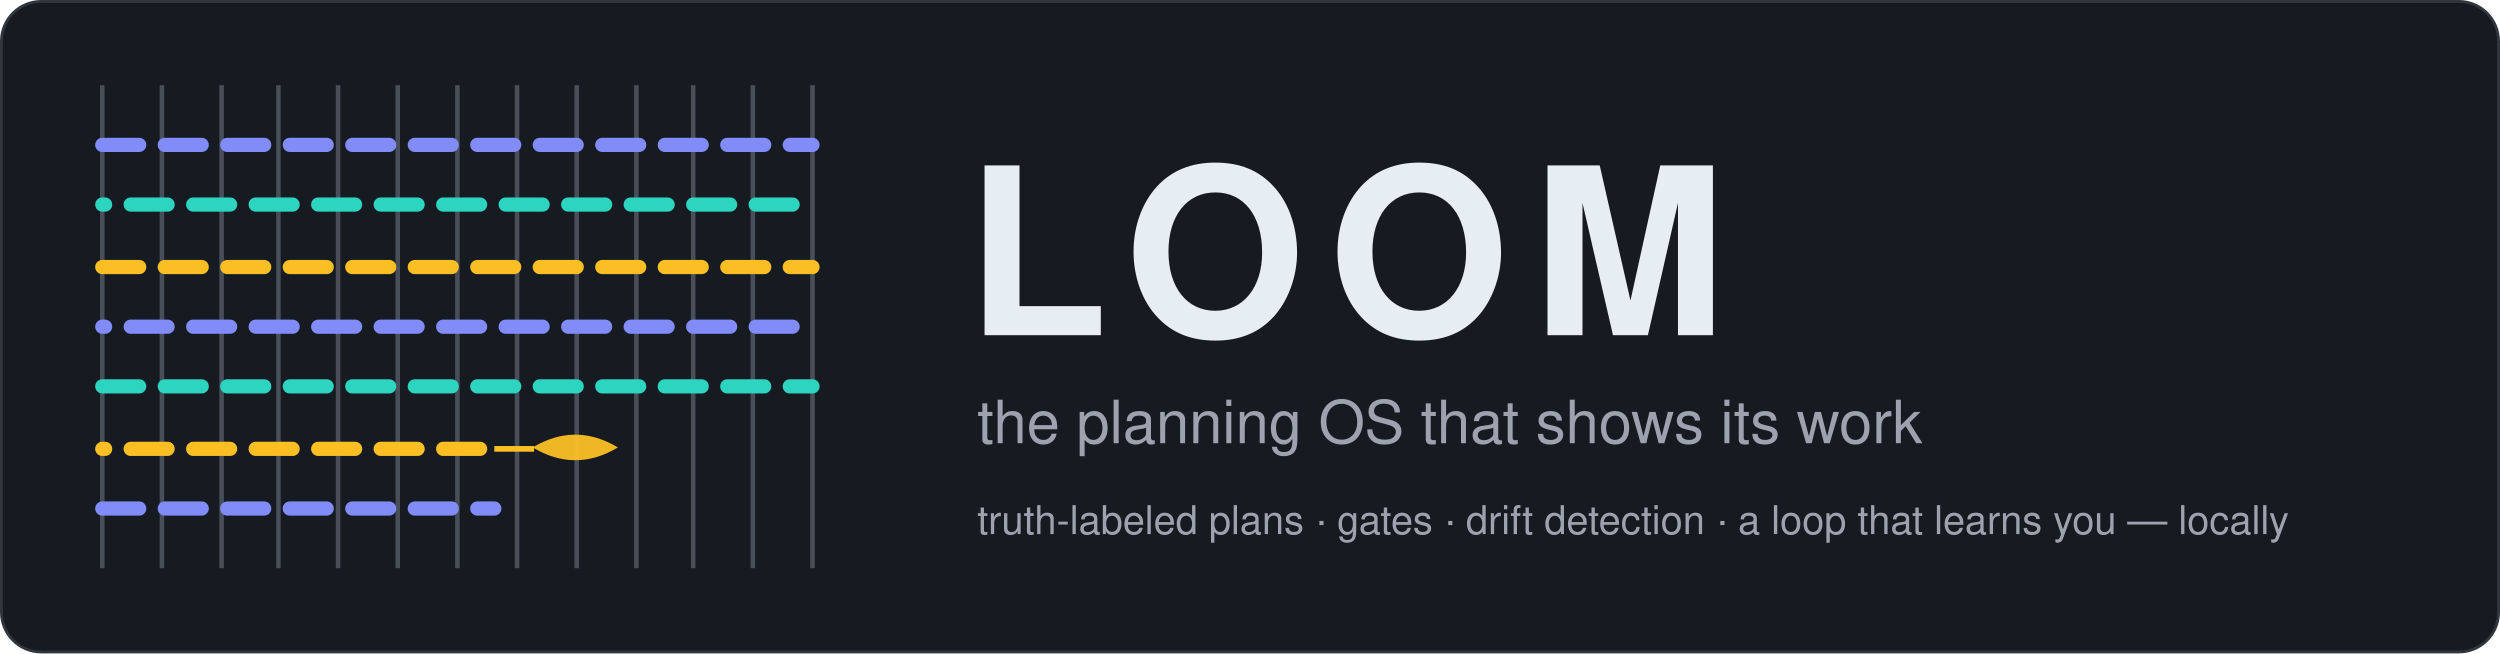
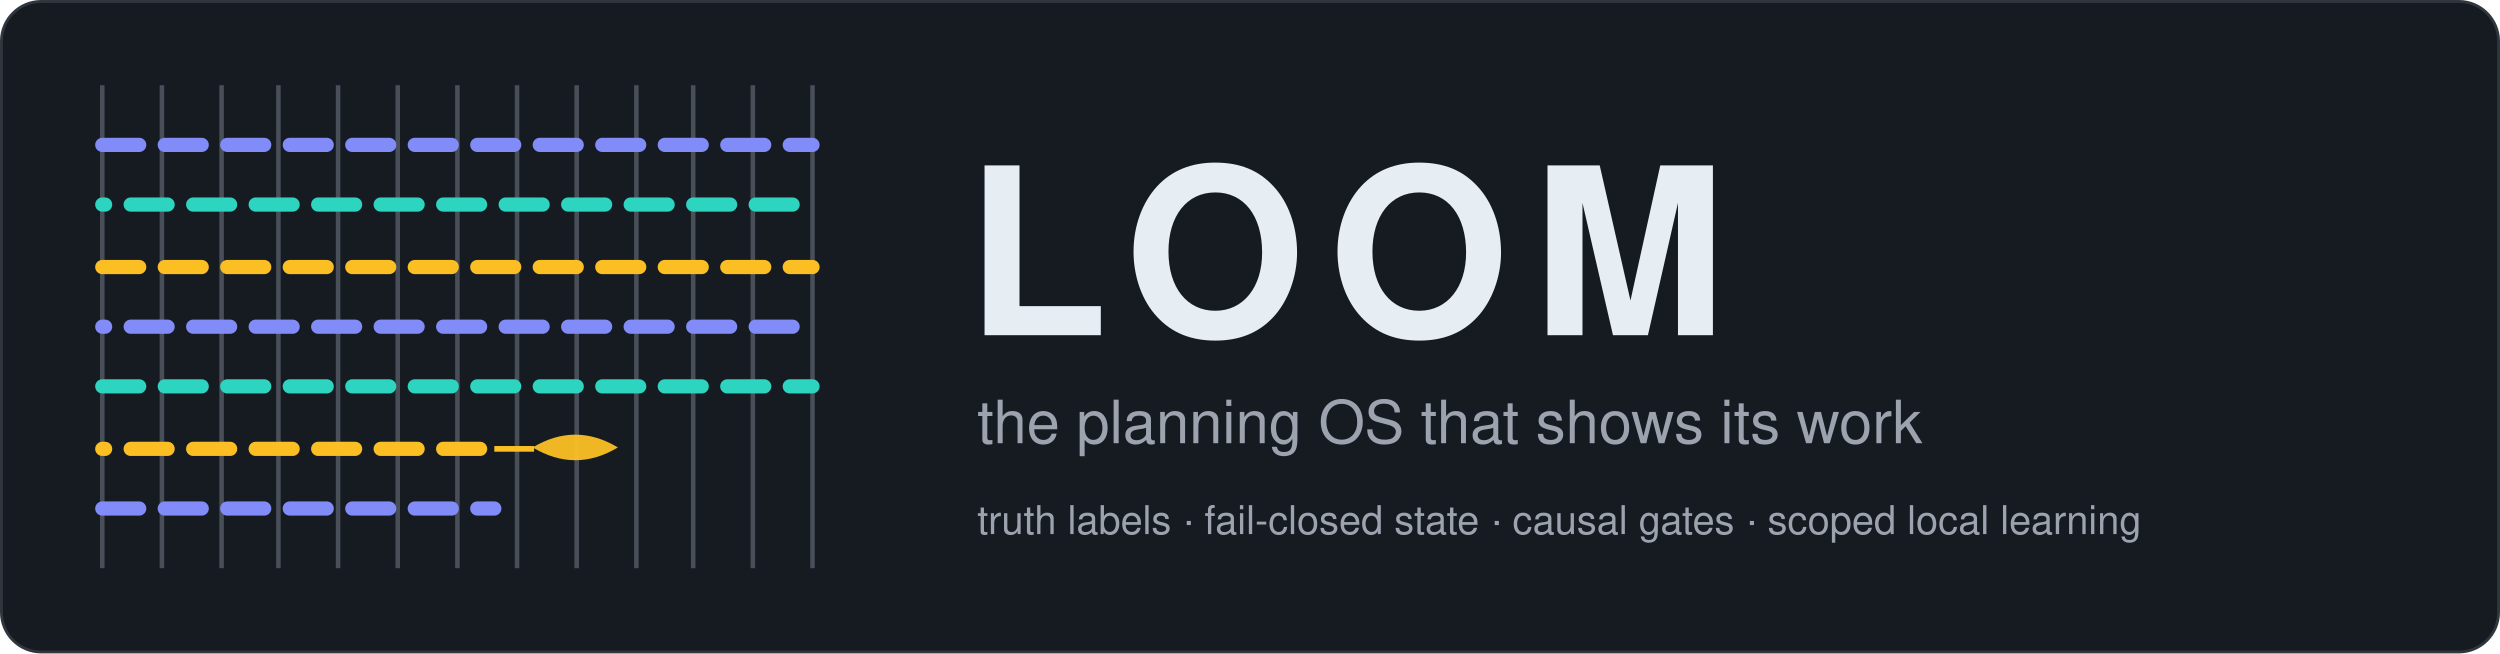
<svg xmlns="http://www.w3.org/2000/svg" viewBox="0 0 880 230" role="img" aria-label="Loom — the planning OS that shows its work">
  <rect x="0.5" y="0.5" width="879" height="229" rx="14" fill="#161b22" stroke="#30363d" />
  <line x1="36" y1="30" x2="36" y2="200" stroke="#484f58" stroke-width="1.6" />
  <line x1="57" y1="30" x2="57" y2="200" stroke="#484f58" stroke-width="1.6" />
  <line x1="78" y1="30" x2="78" y2="200" stroke="#484f58" stroke-width="1.6" />
  <line x1="98" y1="30" x2="98" y2="200" stroke="#484f58" stroke-width="1.6" />
  <line x1="119" y1="30" x2="119" y2="200" stroke="#484f58" stroke-width="1.6" />
  <line x1="140" y1="30" x2="140" y2="200" stroke="#484f58" stroke-width="1.6" />
  <line x1="161" y1="30" x2="161" y2="200" stroke="#484f58" stroke-width="1.6" />
  <line x1="182" y1="30" x2="182" y2="200" stroke="#484f58" stroke-width="1.6" />
  <line x1="203" y1="30" x2="203" y2="200" stroke="#484f58" stroke-width="1.6" />
  <line x1="224" y1="30" x2="224" y2="200" stroke="#484f58" stroke-width="1.6" />
  <line x1="244" y1="30" x2="244" y2="200" stroke="#484f58" stroke-width="1.6" />
  <line x1="265" y1="30" x2="265" y2="200" stroke="#484f58" stroke-width="1.6" />
  <line x1="286" y1="30" x2="286" y2="200" stroke="#484f58" stroke-width="1.6" />
  <line x1="36" y1="51" x2="286" y2="51" stroke="#818cf8" stroke-width="5" stroke-linecap="round" stroke-dasharray="13 9" stroke-dashoffset="0" />
  <line x1="36" y1="72" x2="286" y2="72" stroke="#2dd4bf" stroke-width="5" stroke-linecap="round" stroke-dasharray="13 9" stroke-dashoffset="12" />
  <line x1="36" y1="94" x2="286" y2="94" stroke="#fbbf24" stroke-width="5" stroke-linecap="round" stroke-dasharray="13 9" stroke-dashoffset="0" />
  <line x1="36" y1="115" x2="286" y2="115" stroke="#818cf8" stroke-width="5" stroke-linecap="round" stroke-dasharray="13 9" stroke-dashoffset="12" />
  <line x1="36" y1="136" x2="286" y2="136" stroke="#2dd4bf" stroke-width="5" stroke-linecap="round" stroke-dasharray="13 9" stroke-dashoffset="0" />
  <line x1="36" y1="158" x2="174" y2="158" stroke="#fbbf24" stroke-width="5" stroke-linecap="round" stroke-dasharray="13 9" stroke-dashoffset="12" />
  <line x1="174" y1="158" x2="188" y2="158" stroke="#fbbf24" stroke-width="2" />
  <path d="M187.5 157.5 q15 -9 30 0 q-15 9 -30 0 z" fill="#fbbf24" opacity="0.95" />
  <line x1="36" y1="179" x2="174" y2="179" stroke="#818cf8" stroke-width="5" stroke-linecap="round" stroke-dasharray="13 9" stroke-dashoffset="0" />
  <text x="340" y="118" font-family="-apple-system,Segoe UI,Helvetica,Arial,sans-serif" font-size="82" font-weight="800" letter-spacing="8" fill="#e6edf3">LOOM</text>
  <text x="344" y="156" font-family="-apple-system,Segoe UI,Helvetica,Arial,sans-serif" font-size="21" fill="#9ca3af">the planning OS that shows its work</text>
-   <text x="344" y="188" font-family="-apple-system,Segoe UI,Helvetica,Arial,sans-serif" font-size="14" fill="#9ca3af">truth-labeled plans · gates · drift detection · a loop that learns you — locally</text>
+   <text x="344" y="188" font-family="-apple-system,Segoe UI,Helvetica,Arial,sans-serif" font-size="14" fill="#9ca3af">truth labels · fail-closed state · causal gates · scoped local learning</text>
</svg>
